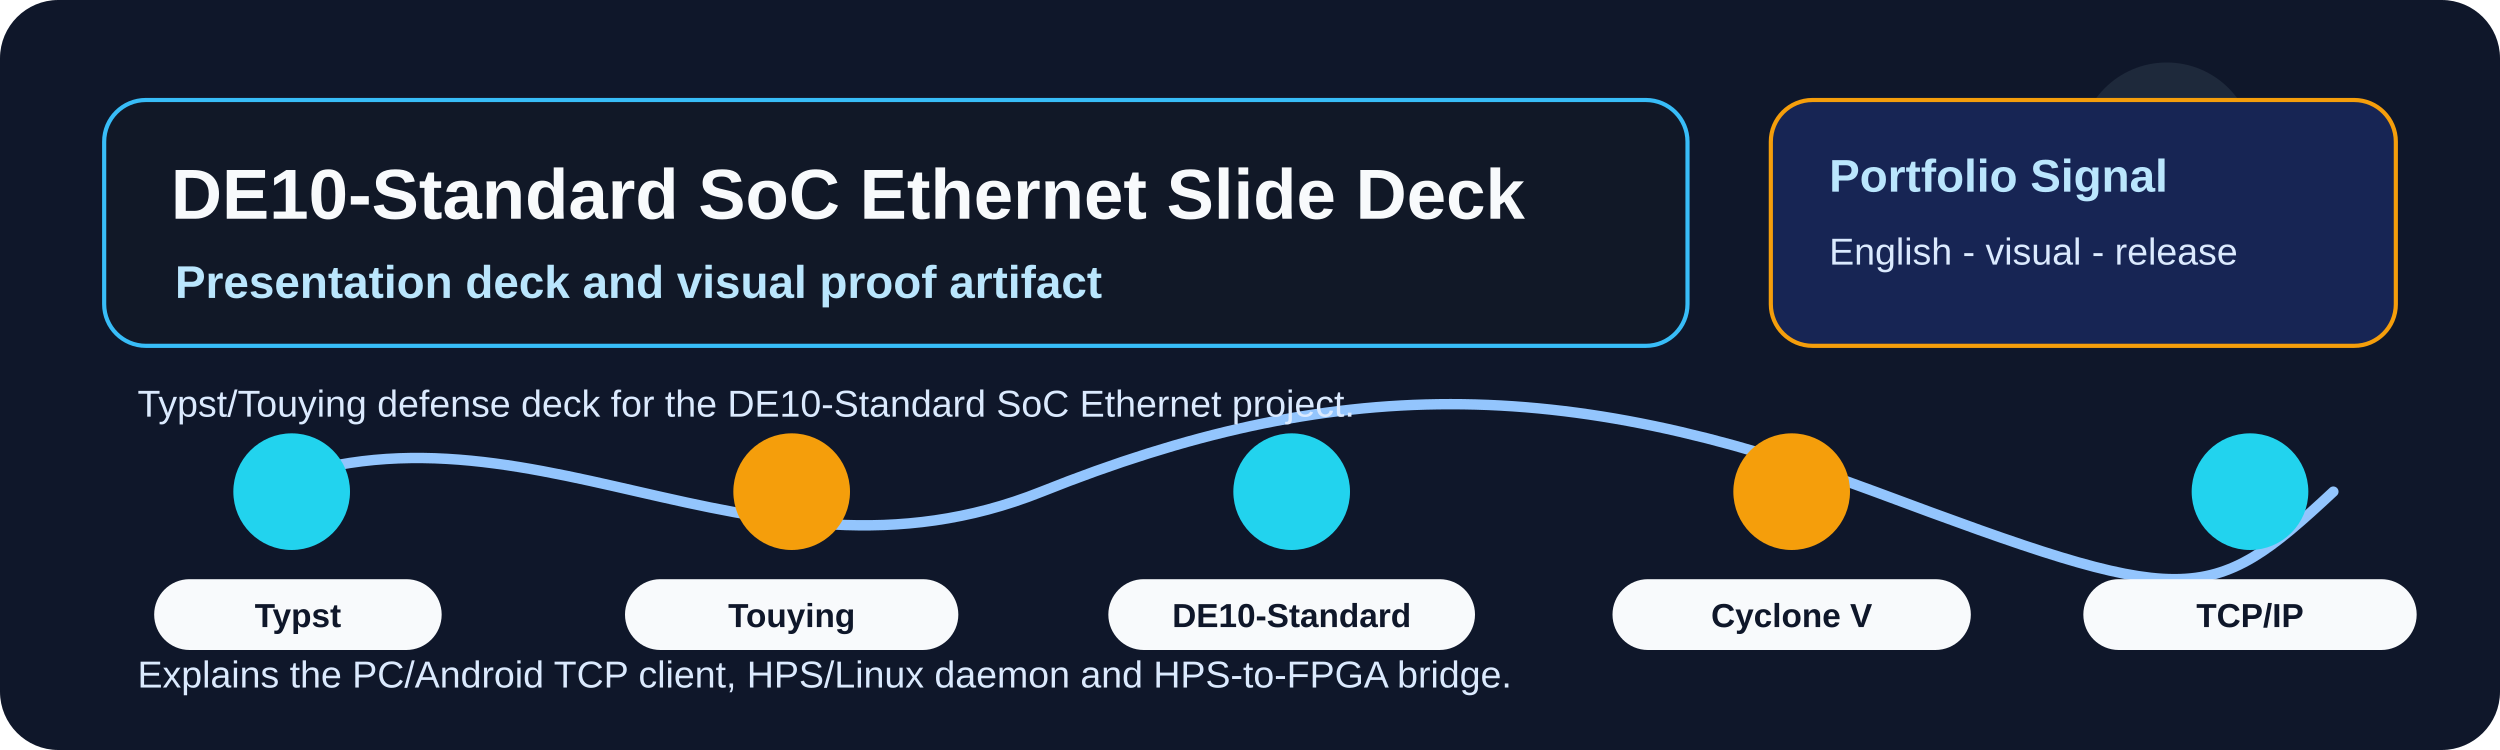
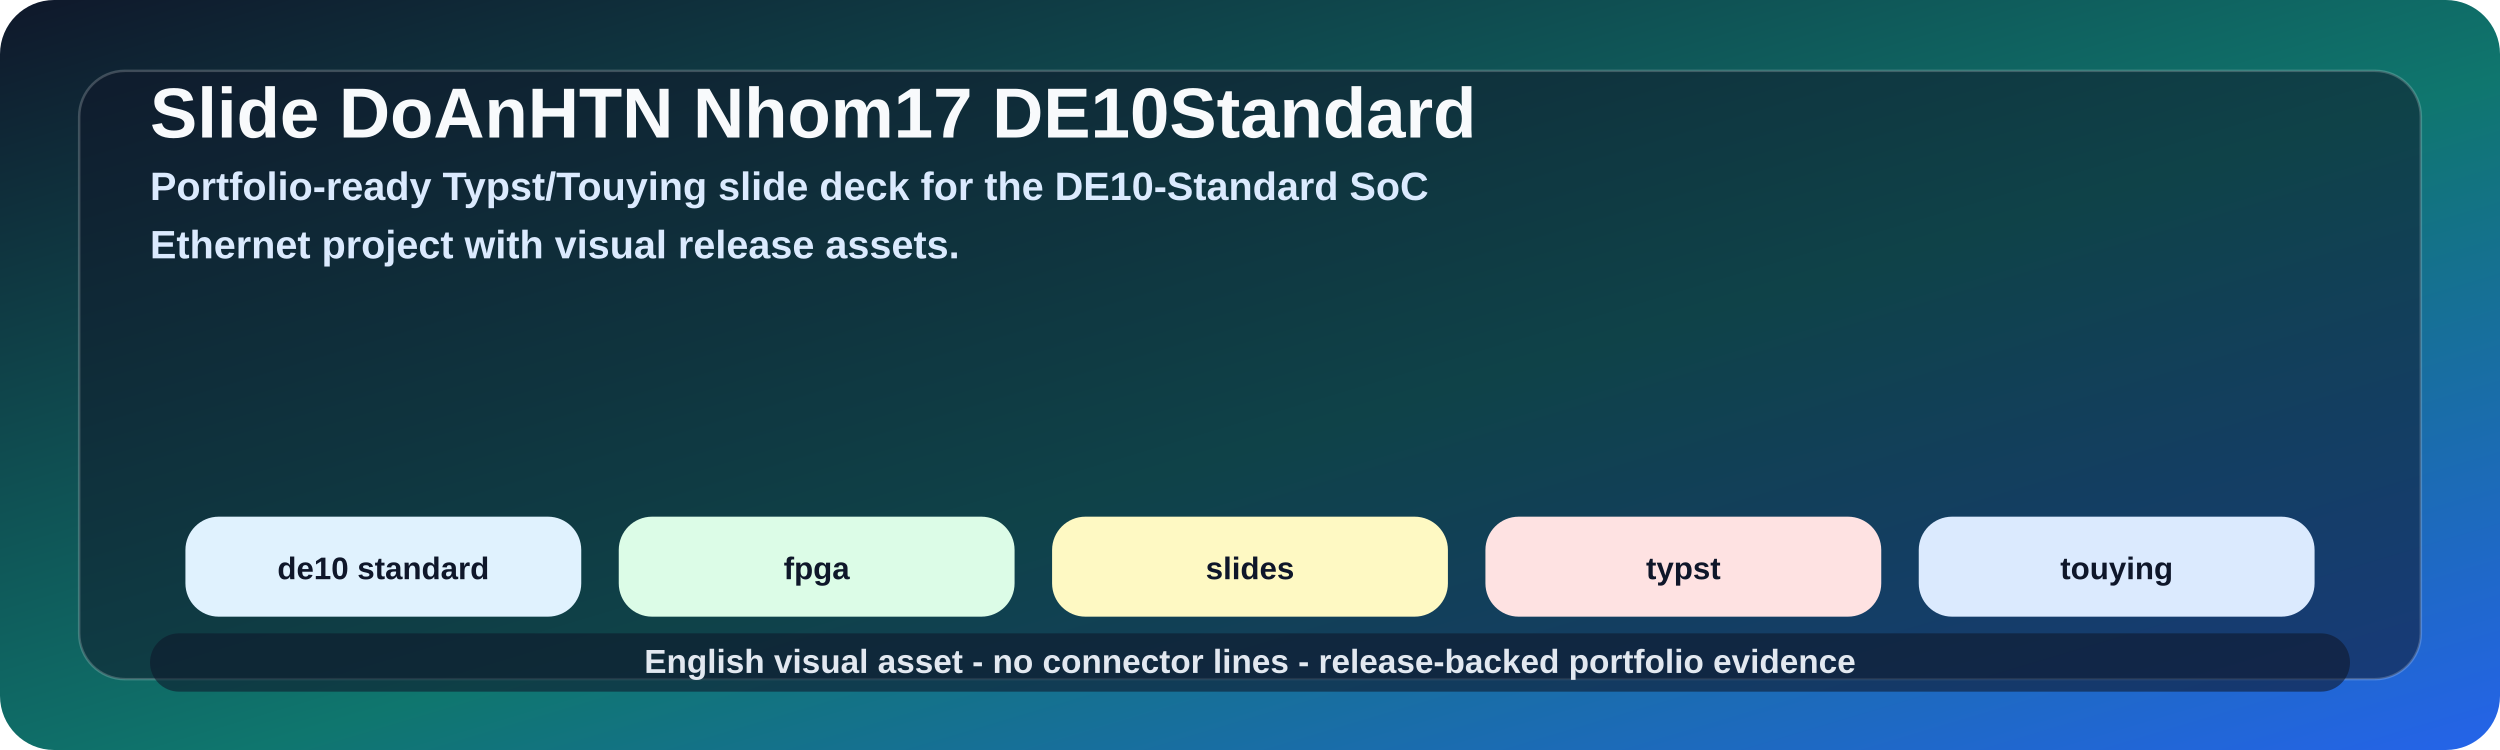
<svg xmlns="http://www.w3.org/2000/svg" width="1200" height="360" viewBox="0 0 1200 360" role="img" aria-labelledby="title desc">
-   <style>
-     .bg { fill: #0f172a; }
-     .panel { fill: #111827; stroke: #38bdf8; stroke-width: 2; }
-     .panel2 { fill: #172554; stroke: #f59e0b; stroke-width: 2; }
-     .title { font: 800 34px Segoe UI, Arial, sans-serif; fill: #f8fafc; }
-     .subtitle { font: 600 22px Segoe UI, Arial, sans-serif; fill: #bae6fd; }
-     .body { font: 500 18px Segoe UI, Arial, sans-serif; fill: #dbeafe; }
-     .small { font: 700 16px Segoe UI, Arial, sans-serif; fill: #0f172a; }
-     .chip { fill: #f8fafc; }
-     .node { fill: #22d3ee; }
-     .node2 { fill: #f59e0b; }
-     .wire { stroke: #93c5fd; stroke-width: 5; stroke-linecap: round; }
-     .pulse { animation: pulse 2.4s ease-in-out infinite; transform-origin: center; }
-     @keyframes pulse { 0%, 100% { opacity: .55; transform: scale(.96); } 50% { opacity: 1; transform: scale(1.04); } }
-   </style>
-   <rect class="bg" width="1200" height="360" rx="28" />
-   <circle cx="1040" cy="72" r="42" fill="#1e293b" />
-   <circle class="pulse" cx="1040" cy="72" r="24" fill="#38bdf8" opacity=".85" />
-   <rect x="50" y="48" width="760" height="118" rx="20" class="panel" />
-   <text x="82" y="105" class="title">DE10-Standard SoC Ethernet Slide Deck</text>
-   <text x="84" y="143" class="subtitle">Presentation deck and visual proof artifact</text>
-   <rect x="850" y="48" width="300" height="118" rx="20" class="panel2" />
-   <text x="878" y="92" class="subtitle">Portfolio Signal</text>
-   <text x="878" y="127" class="body">English - visual - release</text>
-   <path d="M120 236 C 250 180, 360 292, 500 236 S 750 180, 900 236 S 1060 292, 1120 236" class="wire" fill="none" />
+   <defs>
+     <linearGradient id="bg" x1="0" y1="0" x2="1" y2="1">
+       <stop offset="0%" stop-color="#0f172a" />
+       <stop offset="55%" stop-color="#0f766e" />
+       <stop offset="100%" stop-color="#2563eb" />
+     </linearGradient>
+     <style>
+       .title { font: 800 34px Segoe UI, Arial, sans-serif; fill: #f8fafc; letter-spacing: 0; }
+       .subtitle { font: 650 19px Segoe UI, Arial, sans-serif; fill: #dbeafe; letter-spacing: 0; }
+       .chipText { font: 800 15px Segoe UI, Arial, sans-serif; fill: #0f172a; letter-spacing: 0; }
+       .caption { font: 700 16px Segoe UI, Arial, sans-serif; fill: #e2e8f0; letter-spacing: 0; }
+       .panel { fill: rgba(15,23,42,.54); stroke: rgba(255,255,255,.20); stroke-width: 1.2; }
+       .pulse { animation: pulse 3.4s ease-in-out infinite; transform-origin: center; }
+       .soft { animation: soft 4.8s ease-in-out infinite; transform-origin: center; }
+       @keyframes pulse { 0%, 100% { opacity: .78; transform: scale(.99); } 50% { opacity: 1; transform: scale(1.02); } }
+       @keyframes soft { 0%, 100% { opacity: .68; } 50% { opacity: 1; } }
+     </style>
+   </defs>
+   <rect width="1200" height="360" rx="26" fill="url(#bg)" />
+   <rect x="38" y="34" width="1124" height="292" rx="22" class="panel" />
+   <text x="72" y="66" class="title">Slide DoAnHTN Nhom17 DE10Standard</text>
+   <text x="72" y="96" class="subtitle">Portfolio-ready Typst/Touying slide deck for the DE10-Standard SoC</text>
+   <text x="72" y="124" class="subtitle">Ethernet project with visual release assets.</text>
  <g>
-     <circle class="node pulse" cx="140" cy="236" r="28" />
-     <circle class="node2 pulse" cx="380" cy="236" r="28" />
-     <circle class="node pulse" cx="620" cy="236" r="28" />
-     <circle class="node2 pulse" cx="860" cy="236" r="28" />
-     <circle class="node pulse" cx="1080" cy="236" r="28" />
+     <g class="pulse">
+       <rect x="89" y="248" width="190" height="48" rx="16" fill="#e0f2fe" />
+       <text x="184.0" y="278" text-anchor="middle" class="chipText">de10 standard</text>
+     </g>
+     <g class="pulse">
+       <rect x="297" y="248" width="190" height="48" rx="16" fill="#dcfce7" />
+       <text x="392.0" y="278" text-anchor="middle" class="chipText">fpga</text>
+     </g>
+     <g class="pulse">
+       <rect x="505" y="248" width="190" height="48" rx="16" fill="#fef9c3" />
+       <text x="600.0" y="278" text-anchor="middle" class="chipText">slides</text>
+     </g>
+     <g class="pulse">
+       <rect x="713" y="248" width="190" height="48" rx="16" fill="#fee2e2" />
+       <text x="808.0" y="278" text-anchor="middle" class="chipText">typst</text>
+     </g>
+     <g class="pulse">
+       <rect x="921" y="248" width="190" height="48" rx="16" fill="#dbeafe" />
+       <text x="1016.0" y="278" text-anchor="middle" class="chipText">touying</text>
+     </g>
  </g>
-   <g>
-     <rect x="74" y="278" width="138" height="34" rx="17" class="chip" />
-     <text x="143" y="301" text-anchor="middle" class="small">Typst</text>
-     <rect x="300" y="278" width="160" height="34" rx="17" class="chip" />
-     <text x="380" y="301" text-anchor="middle" class="small">Touying</text>
-     <rect x="532" y="278" width="176" height="34" rx="17" class="chip" />
-     <text x="620" y="301" text-anchor="middle" class="small">DE10-Standard</text>
-     <rect x="774" y="278" width="172" height="34" rx="17" class="chip" />
-     <text x="860" y="301" text-anchor="middle" class="small">Cyclone V</text>
-     <rect x="1000" y="278" width="160" height="34" rx="17" class="chip" />
-     <text x="1080" y="301" text-anchor="middle" class="small">TCP/IP</text>
-   </g>
-   <text x="66" y="200" class="body">Typst/Touying defense deck for the DE10-Standard SoC Ethernet project.</text>
-   <text x="66" y="330" class="body">Explains the PC/Android TCP client, HPS/Linux daemon and HPS-to-FPGA bridge.</text>
+   <rect x="72" y="304" width="1056" height="28" rx="14" fill="rgba(15,23,42,.58)" />
+   <text x="600.0" y="323" text-anchor="middle" class="caption">English visual asset - no connector lines - release-backed portfolio evidence</text>
</svg>
